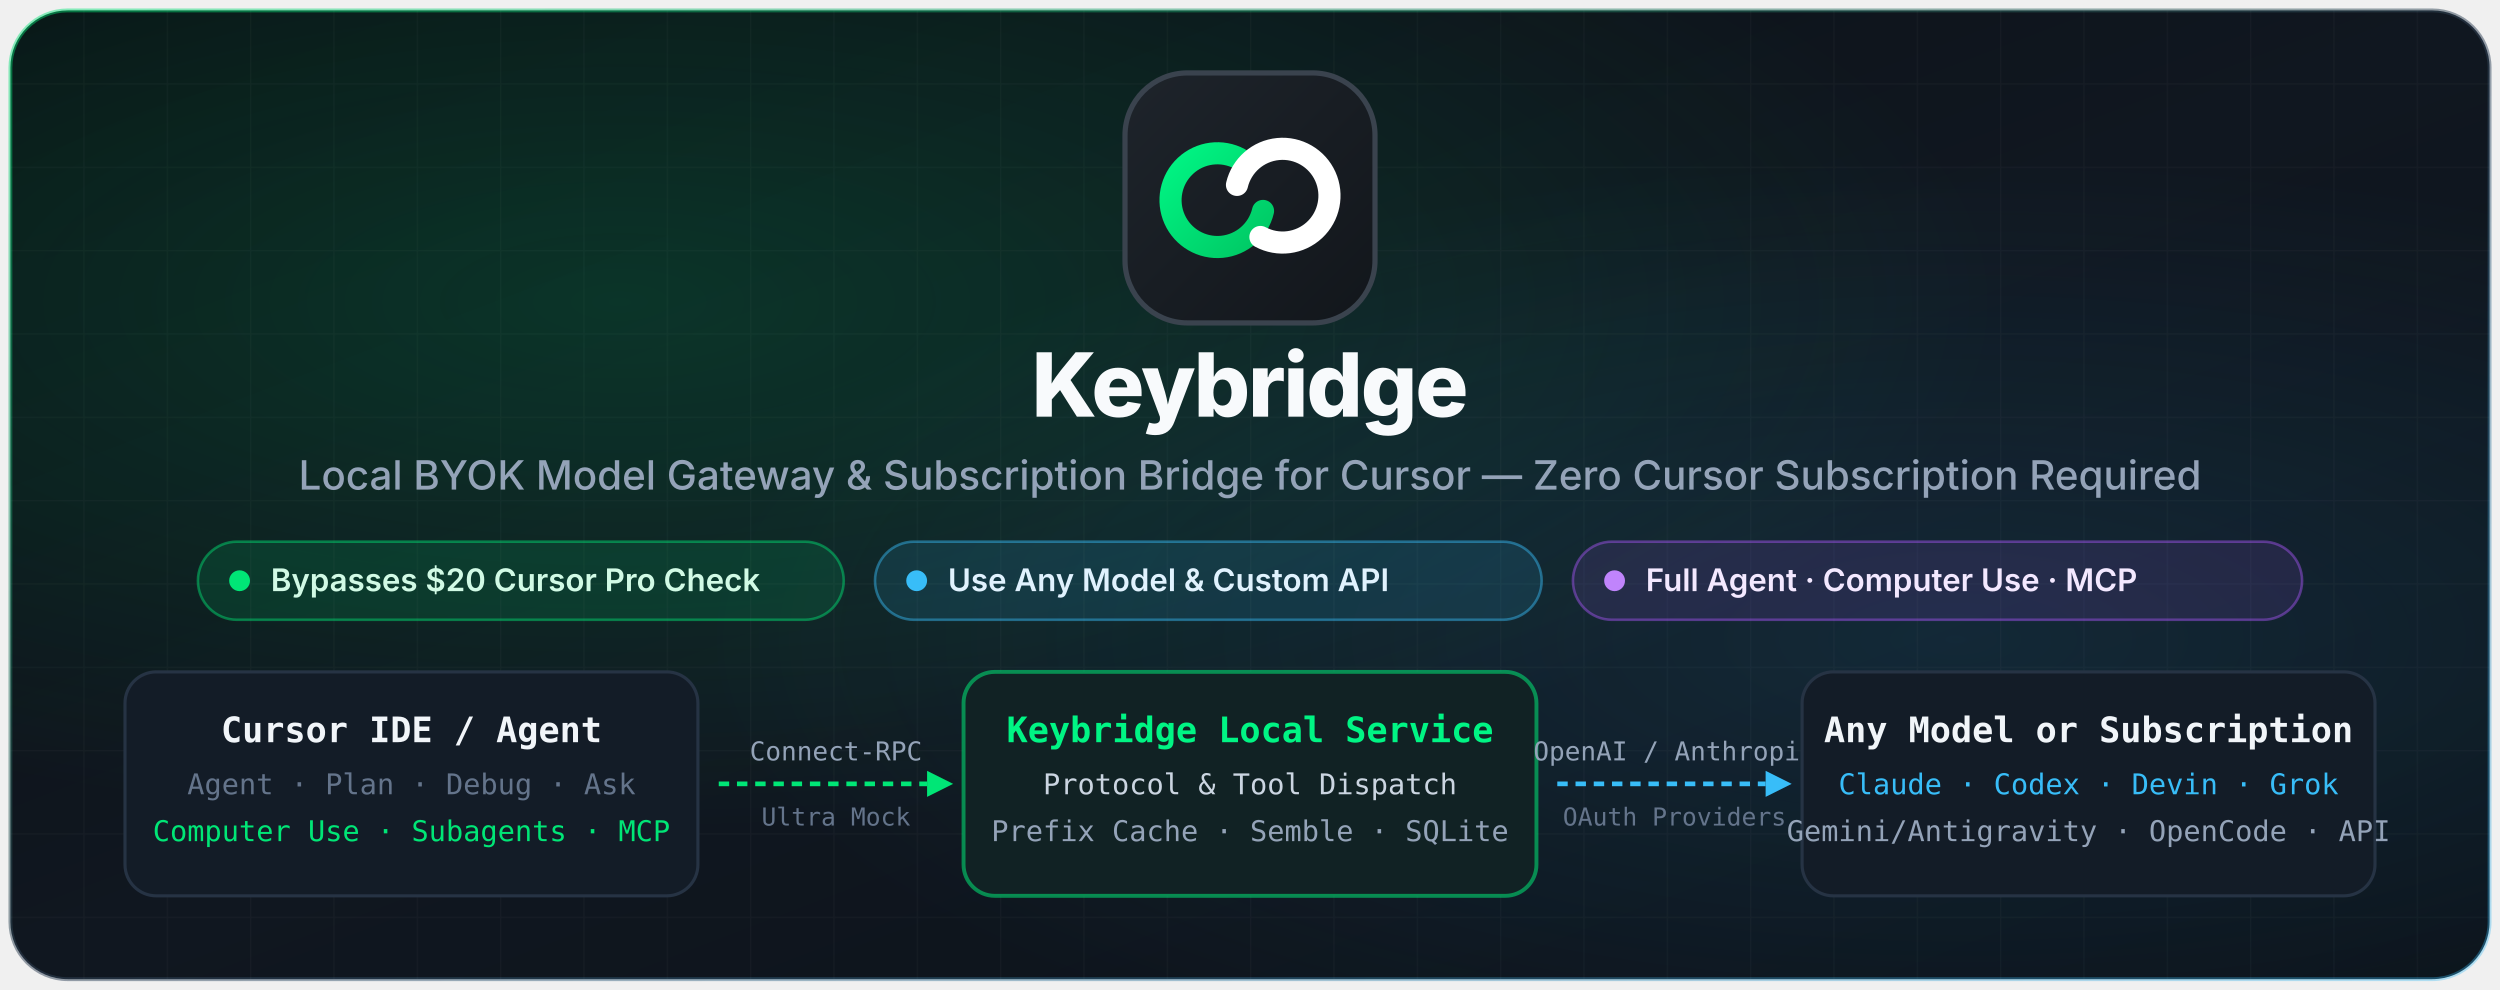
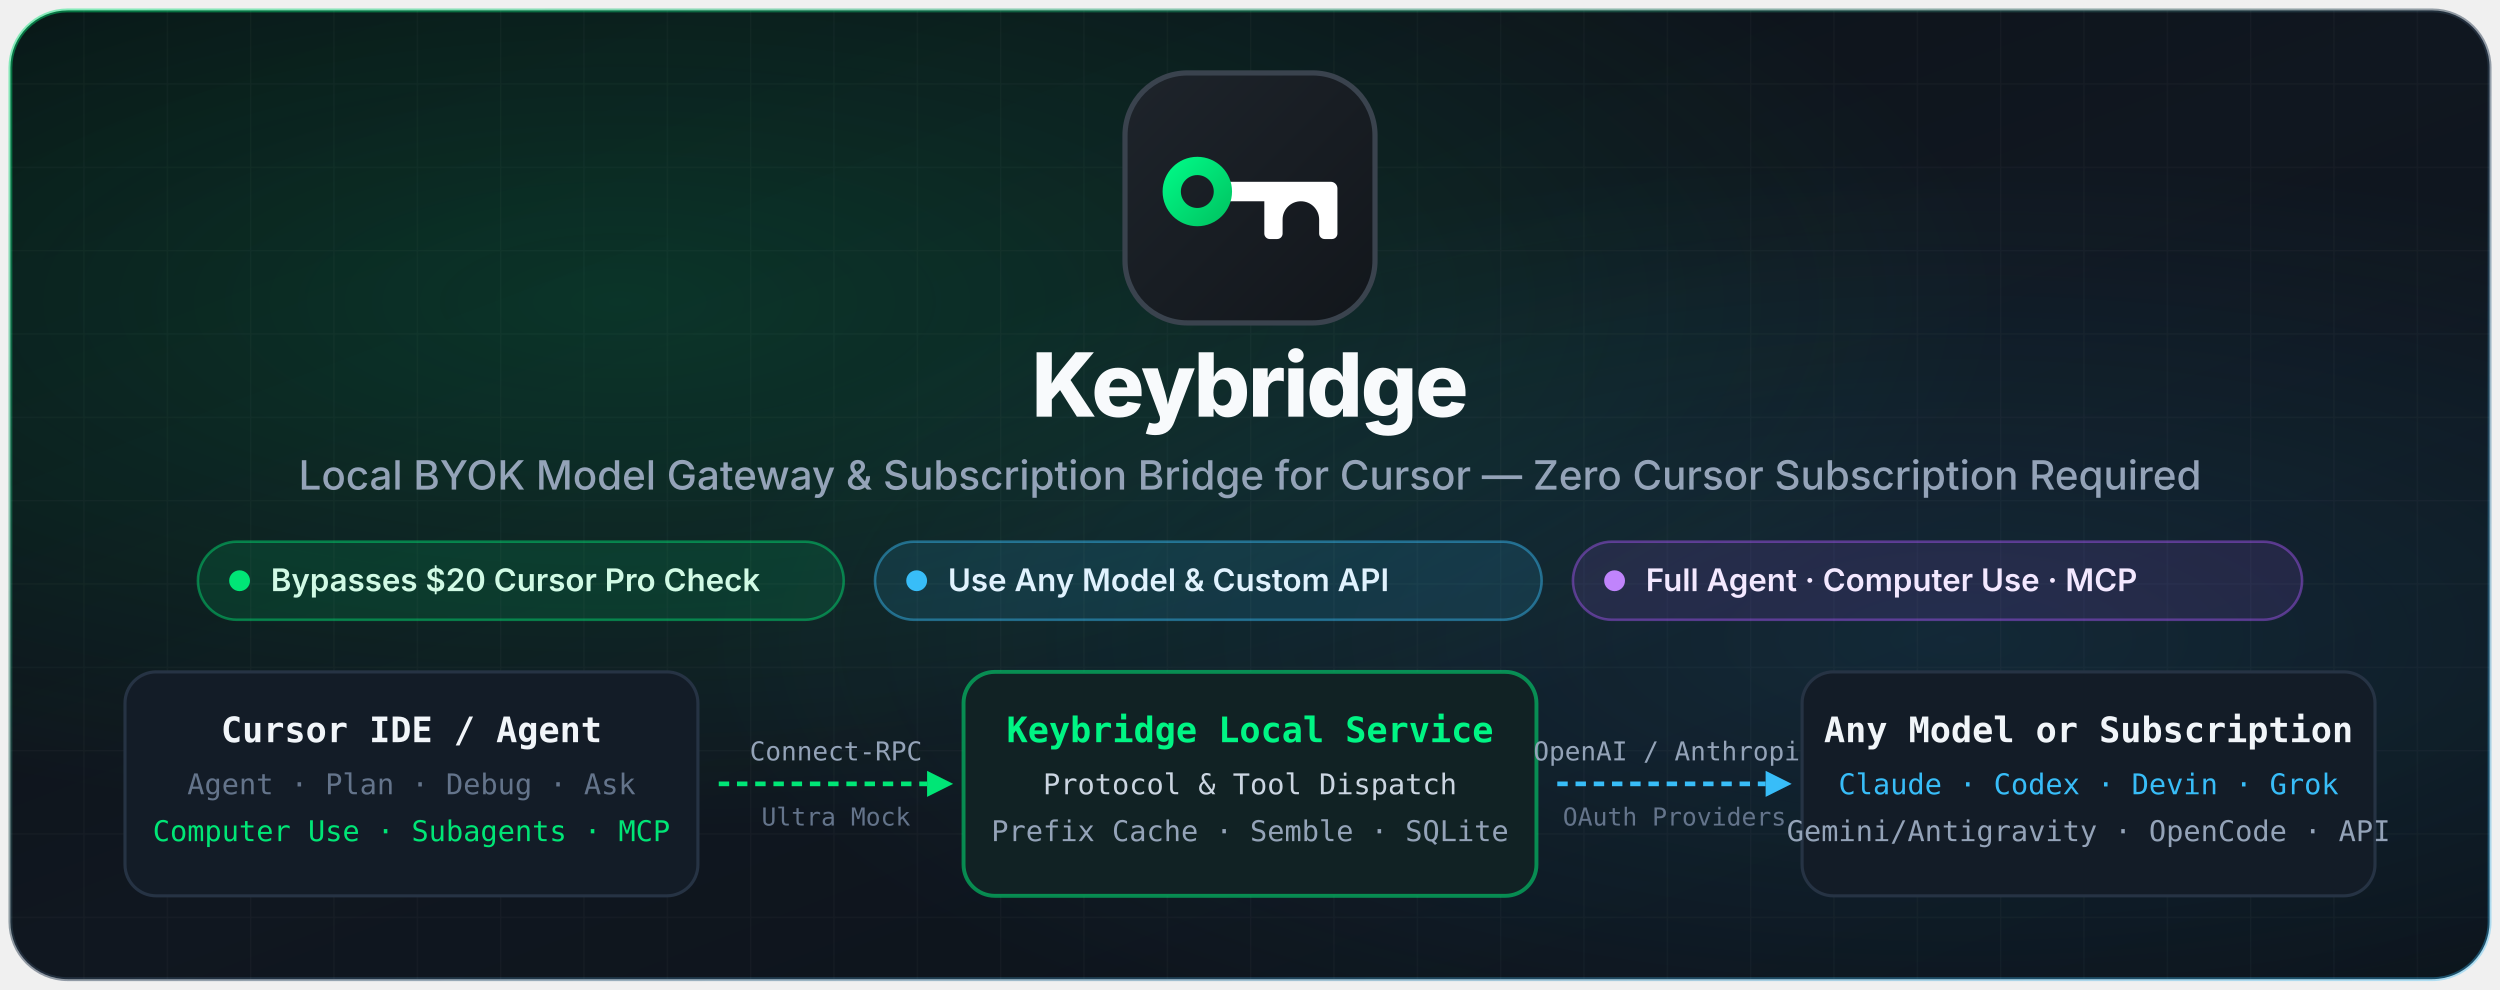
<svg xmlns="http://www.w3.org/2000/svg" viewBox="0 0 960 380" width="100%" height="auto" role="img" aria-label="Keybridge — Local Model Gateway and Subscription Bridge for Cursor">
  <defs>
    <linearGradient id="bg" x1="0%" y1="0%" x2="100%" y2="100%">
      <stop offset="0%" stop-color="#0a0e13" />
      <stop offset="50%" stop-color="#101720" />
      <stop offset="100%" stop-color="#0b1118" />
    </linearGradient>
    <radialGradient id="glowLeft" cx="25%" cy="30%" r="55%">
      <stop offset="0%" stop-color="#00e676" stop-opacity="0.16" />
      <stop offset="100%" stop-color="#00e676" stop-opacity="0" />
    </radialGradient>
    <radialGradient id="glowRight" cx="78%" cy="65%" r="50%">
      <stop offset="0%" stop-color="#38bdf8" stop-opacity="0.12" />
      <stop offset="100%" stop-color="#38bdf8" stop-opacity="0" />
    </radialGradient>
    <linearGradient id="cardBorder" x1="0%" y1="0%" x2="100%" y2="100%">
      <stop offset="0%" stop-color="#00e676" stop-opacity="0.45" />
      <stop offset="50%" stop-color="#334155" stop-opacity="0.5" />
      <stop offset="100%" stop-color="#38bdf8" stop-opacity="0.35" />
    </linearGradient>
    <linearGradient id="iconBg" x1="0%" y1="0%" x2="100%" y2="100%">
      <stop offset="0%" stop-color="#1e242b" />
      <stop offset="100%" stop-color="#12161b" />
    </linearGradient>
    <linearGradient id="emeraldGrad" x1="0%" y1="0%" x2="100%" y2="100%">
      <stop offset="0%" stop-color="#00f584" />
      <stop offset="100%" stop-color="#00c864" />
    </linearGradient>
    <pattern id="grid" width="32" height="32" patternUnits="userSpaceOnUse">
      <path d="M 32 0 L 0 0 0 32" fill="none" stroke="#ffffff" stroke-opacity="0.03" stroke-width="1" />
    </pattern>
  </defs>
  <rect x="4" y="4" width="952" height="372" rx="22" fill="url(#bg)" stroke="url(#cardBorder)" stroke-width="1.5" />
  <rect x="4" y="4" width="952" height="372" rx="22" fill="url(#grid)" />
  <rect x="4" y="4" width="952" height="372" rx="22" fill="url(#glowLeft)" />
  <rect x="4" y="4" width="952" height="372" rx="22" fill="url(#glowRight)" />
  <g transform="translate(432, 28)">
    <rect x="0" y="0" width="96" height="96" rx="24" fill="url(#iconBg)" stroke="#3a434e" stroke-width="2" />
-     <path d="M 44 33 A 18 18 0 1 0 53 53" fill="none" stroke="url(#emeraldGrad)" stroke-width="8.5" stroke-linecap="round" />
-     <path d="M 52 63 A 18 18 0 1 0 43 43" fill="none" stroke="#ffffff" stroke-width="8.5" stroke-linecap="round" />
+     <g transform="scale(0.1017) translate(-40 -40)">
+       <g transform="translate(512 512) scale(1.15) translate(-513 -491)">
+         <path fill="#ffffff" d="M 400 438 H 778 A 22 22 0 0 1 800 460 V 608 A 18 18 0 0 1 782 626 H 758 A 18 18 0 0 1 740 608 V 562 A 60 60 0 0 0 620 562 V 608 A 18 18 0 0 1 602 626 H 578 A 18 18 0 0 1 560 608 V 502 H 400 Z" />
+         <circle cx="340" cy="470" r="84" fill="none" stroke="url(#emeraldGrad)" stroke-width="60" />
+       </g>
+     </g>
  </g>
  <text x="480" y="160" text-anchor="middle" fill="#f8fafc" font-family="-apple-system, BlinkMacSystemFont, 'Segoe UI', Inter, Roboto, Helvetica, Arial, sans-serif" font-size="34" font-weight="800" letter-spacing="-0.8">
    Keybridge
  </text>
  <text x="480" y="188" text-anchor="middle" fill="#94a3b8" font-family="-apple-system, BlinkMacSystemFont, 'Segoe UI', Inter, Roboto, Helvetica, Arial, sans-serif" font-size="15.5" font-weight="500">
    Local BYOK Model Gateway &amp; Subscription Bridge for Cursor — Zero Cursor Subscription Required
  </text>
  <g font-family="-apple-system, BlinkMacSystemFont, 'Segoe UI', Inter, Roboto, Helvetica, Arial, sans-serif" font-size="12" font-weight="600">
    <g transform="translate(76, 208)">
      <rect x="0" y="0" width="248" height="30" rx="15" fill="#00e676" fill-opacity="0.12" stroke="#00e676" stroke-opacity="0.45" stroke-width="1" />
      <circle cx="16" cy="15" r="4" fill="#00e676" />
      <text x="28" y="19" fill="#d1fae5">Bypasses $20 Cursor Pro Check</text>
    </g>
    <g transform="translate(336, 208)">
      <rect x="0" y="0" width="256" height="30" rx="15" fill="#38bdf8" fill-opacity="0.12" stroke="#38bdf8" stroke-opacity="0.45" stroke-width="1" />
      <circle cx="16" cy="15" r="4" fill="#38bdf8" />
      <text x="28" y="19" fill="#e0f2fe">Use Any Model &amp; Custom API</text>
    </g>
    <g transform="translate(604, 208)">
      <rect x="0" y="0" width="280" height="30" rx="15" fill="#a855f7" fill-opacity="0.12" stroke="#a855f7" stroke-opacity="0.45" stroke-width="1" />
      <circle cx="16" cy="15" r="4" fill="#c084fc" />
      <text x="28" y="19" fill="#f3e8ff">Full Agent · Computer Use · MCP</text>
    </g>
  </g>
  <g transform="translate(48, 258)" font-family="ui-monospace, SFMono-Regular, 'SF Mono', Menlo, Consolas, monospace">
    <rect x="0" y="0" width="220" height="86" rx="12" fill="#131c27" stroke="#263344" stroke-width="1.2" />
    <text x="110" y="27" text-anchor="middle" fill="#f1f5f9" font-size="13.5" font-weight="700">Cursor IDE / Agent</text>
    <text x="110" y="47" text-anchor="middle" fill="#64748b" font-size="11">Agent · Plan · Debug · Ask</text>
    <text x="110" y="65" text-anchor="middle" fill="#00e676" font-size="11">Computer Use · Subagents · MCP</text>
    <path d="M 228 43 L 308 43" stroke="#00e676" stroke-width="1.8" stroke-dasharray="4 3" />
    <polygon points="308,38 318,43 308,48" fill="#00e676" />
    <text x="273" y="34" text-anchor="middle" fill="#94a3b8" font-size="10">Connect-RPC</text>
    <text x="273" y="59" text-anchor="middle" fill="#64748b" font-size="9.5">Ultra Mock</text>
    <rect x="322" y="0" width="220" height="86" rx="12" fill="#112224" stroke="#00e676" stroke-opacity="0.55" stroke-width="1.5" />
    <text x="432" y="27" text-anchor="middle" fill="#00f584" font-size="13.5" font-weight="700">Keybridge Local Service</text>
    <text x="432" y="47" text-anchor="middle" fill="#cbd5e1" font-size="11">Protocol &amp; Tool Dispatch</text>
    <text x="432" y="65" text-anchor="middle" fill="#94a3b8" font-size="11">Prefix Cache · Semble · SQLite</text>
    <path d="M 550 43 L 630 43" stroke="#38bdf8" stroke-width="1.8" stroke-dasharray="4 3" />
    <polygon points="630,38 640,43 630,48" fill="#38bdf8" />
    <text x="595" y="34" text-anchor="middle" fill="#94a3b8" font-size="10">OpenAI / Anthropic</text>
    <text x="595" y="59" text-anchor="middle" fill="#64748b" font-size="9.5">OAuth Providers</text>
    <rect x="644" y="0" width="220" height="86" rx="12" fill="#131c27" stroke="#263344" stroke-width="1.2" />
    <text x="754" y="27" text-anchor="middle" fill="#f1f5f9" font-size="13.5" font-weight="700">Any Model or Subscription</text>
    <text x="754" y="47" text-anchor="middle" fill="#38bdf8" font-size="11">Claude · Codex · Devin · Grok</text>
    <text x="754" y="65" text-anchor="middle" fill="#94a3b8" font-size="11">Gemini/Antigravity · OpenCode · API</text>
  </g>
</svg>
